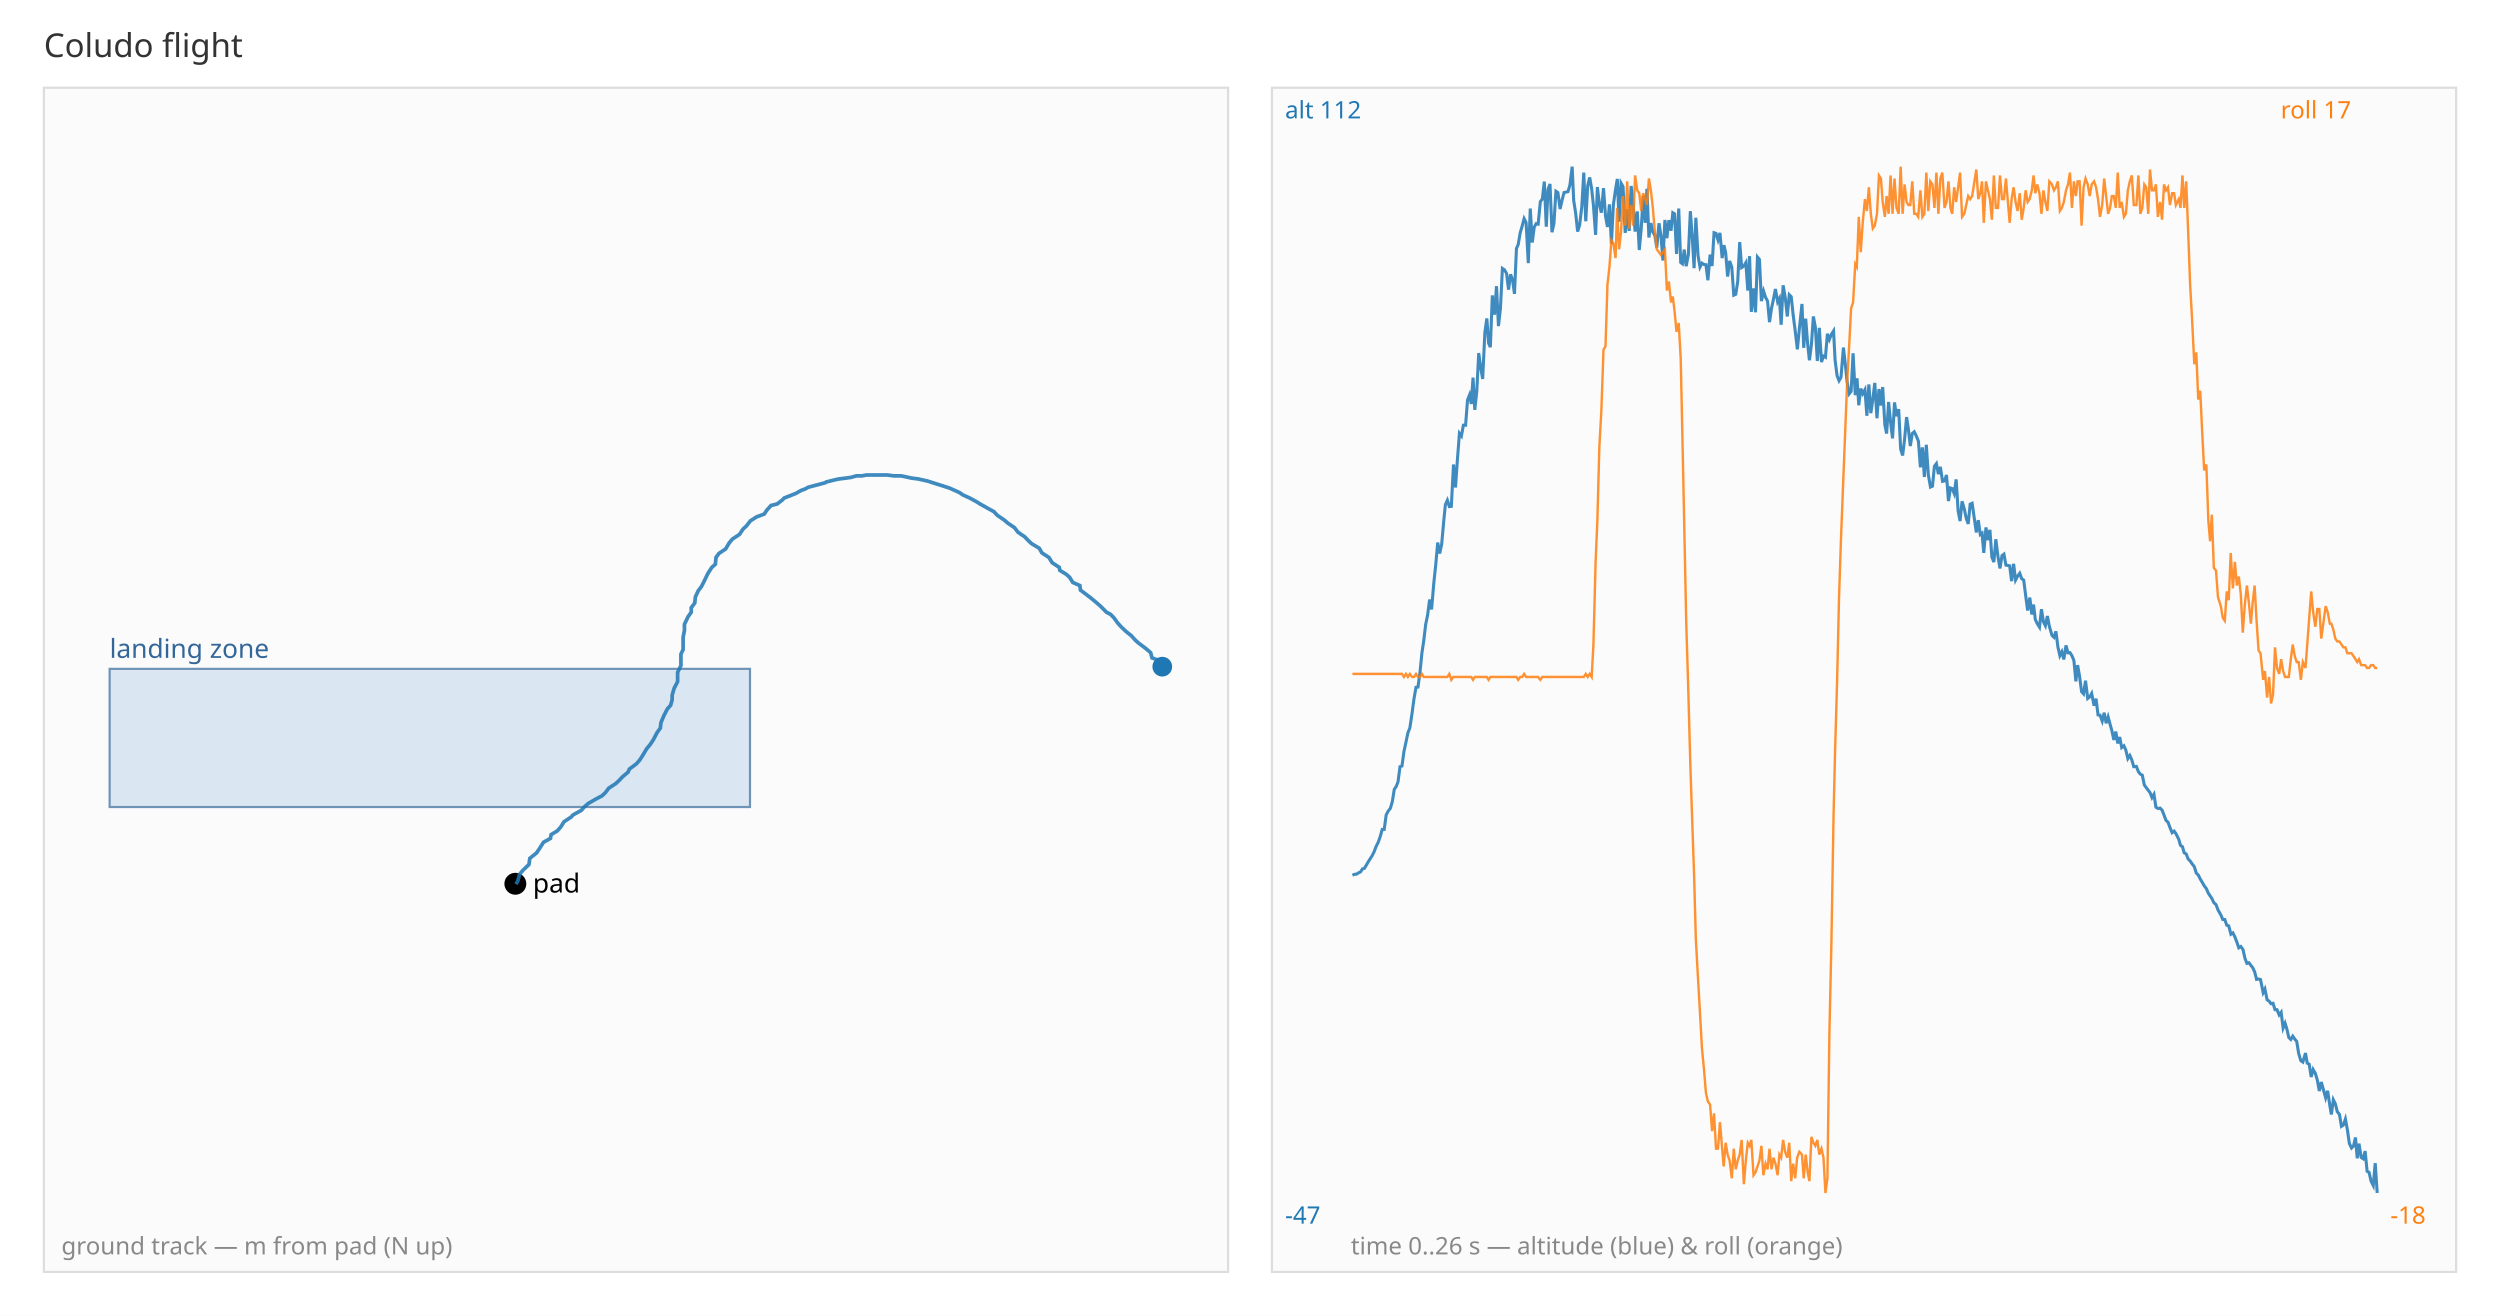
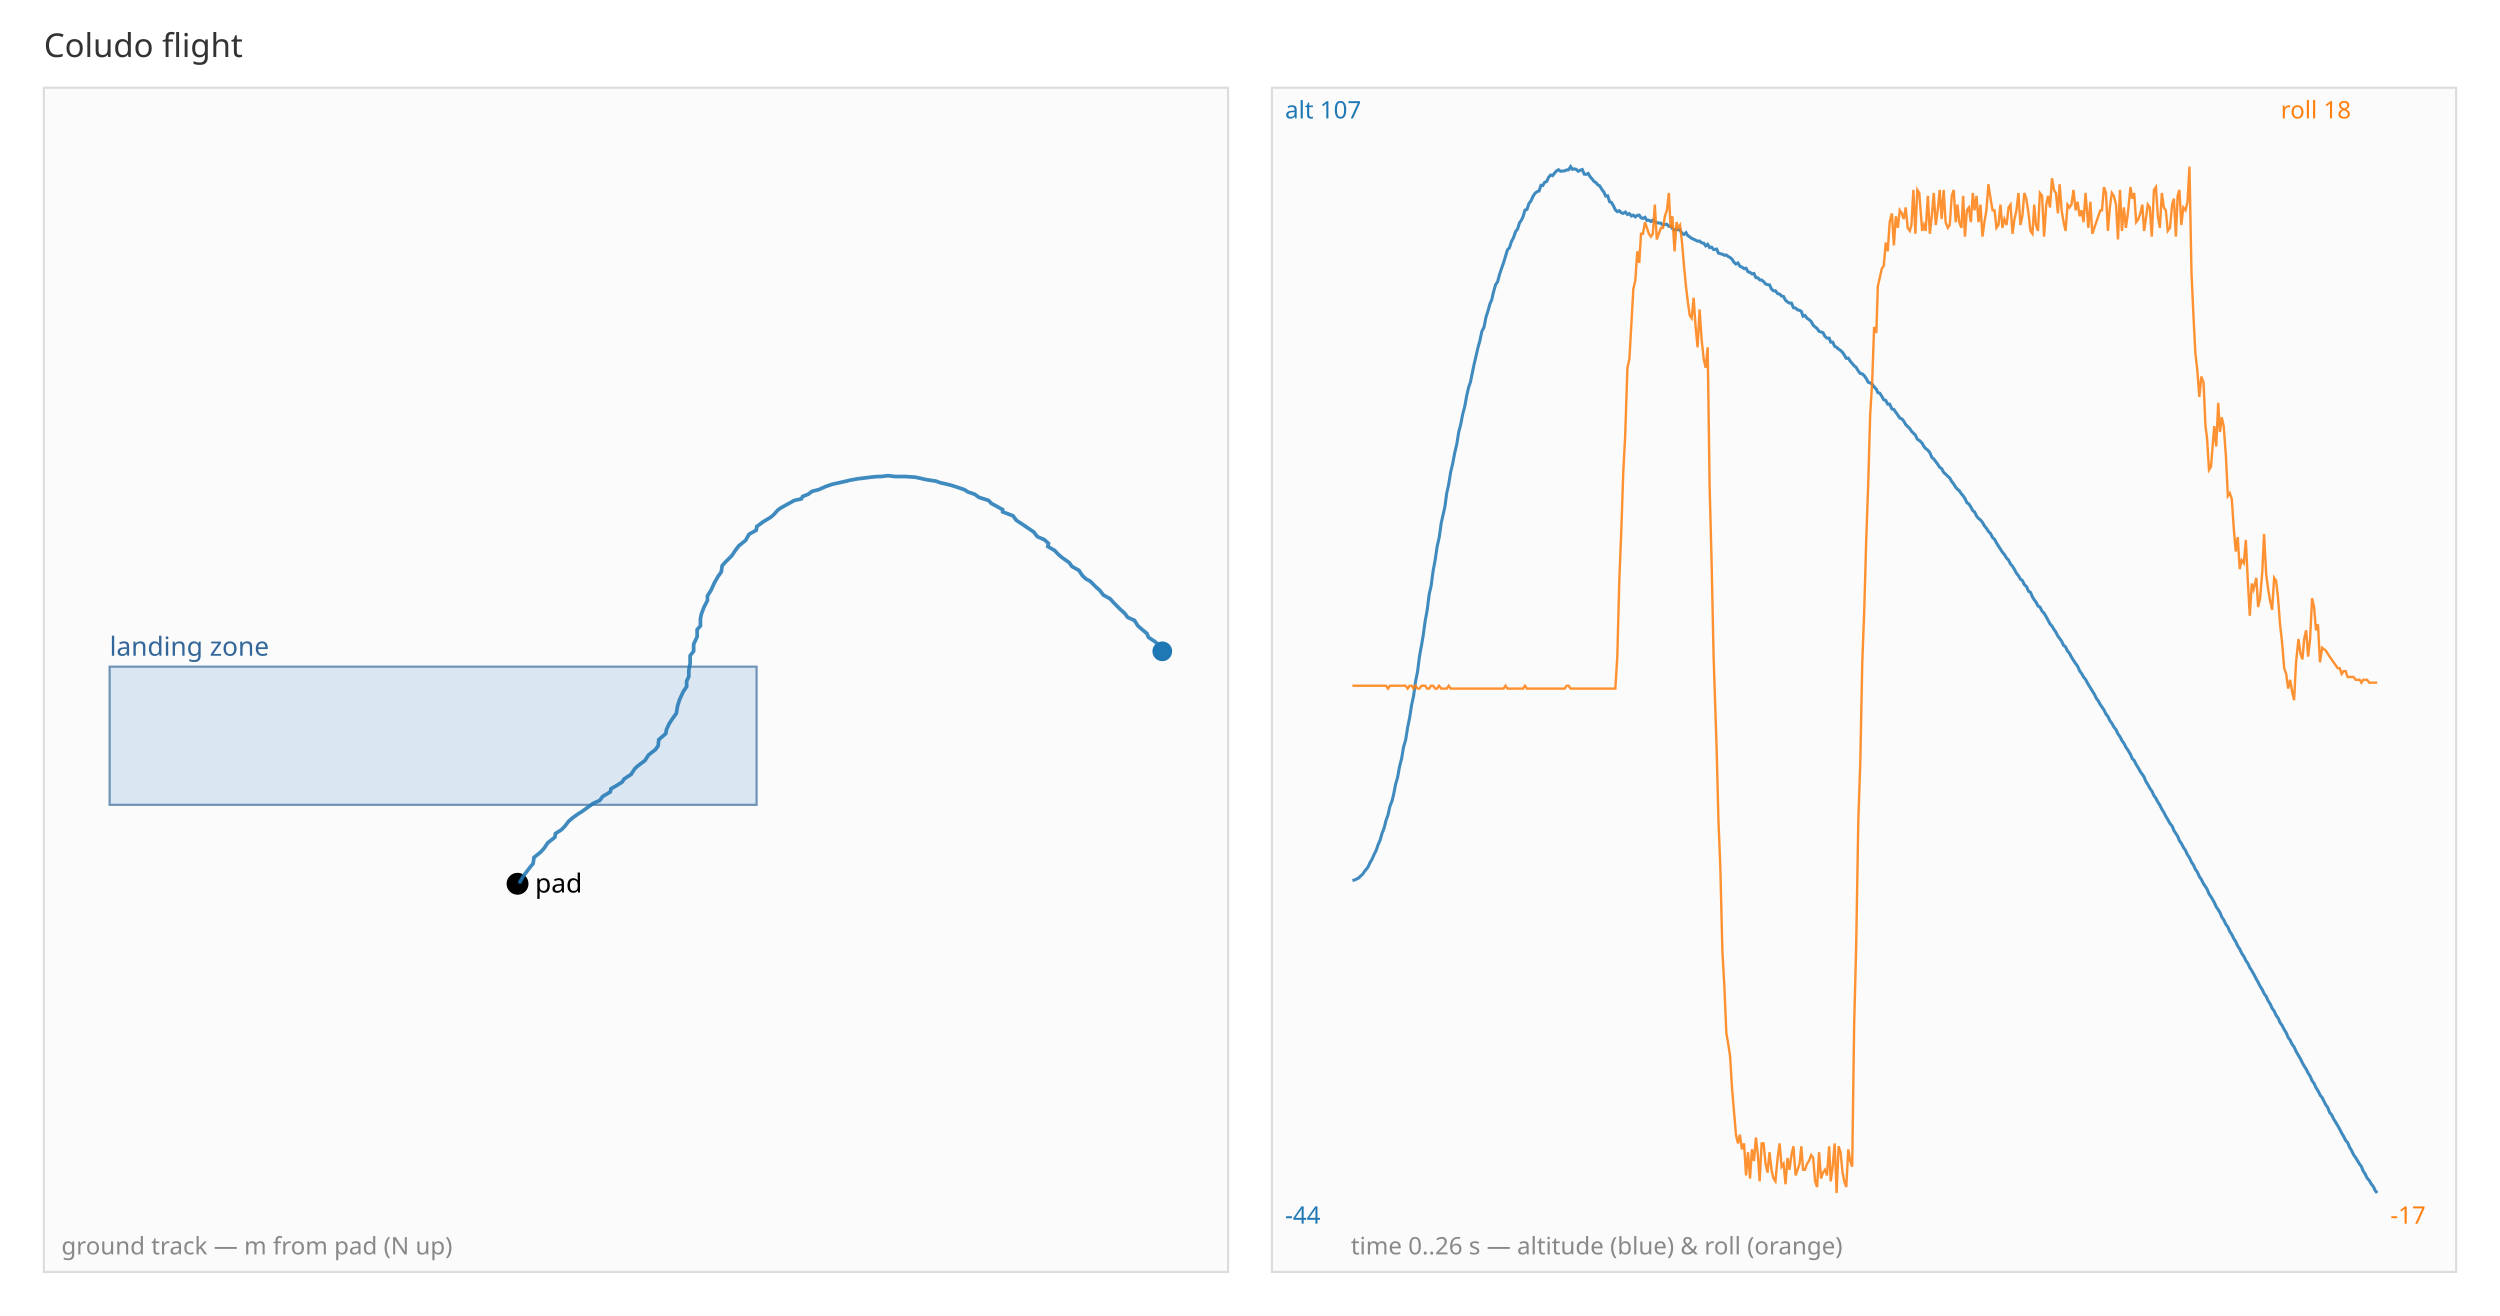
<svg xmlns="http://www.w3.org/2000/svg" width="1140" height="600" font-family="sans-serif" font-size="13">
  <rect width="1140" height="600" fill="white" />
  <text x="20" y="26" font-size="15" fill="#333">Coludo flight</text>
  <rect x="20" y="40" width="540" height="540" fill="#fbfbfb" stroke="#ddd" />
-   <rect x="50" y="305" width="292" height="63" fill="#cde" stroke="#369" opacity="0.7" />
-   <text x="50" y="300" fill="#369" font-size="12">landing zone</text>
-   <circle cx="235" cy="403" r="5" fill="black" />
-   <text x="243" y="407" font-size="12">pad</text>
-   <path d="M235.3,403.2 L235.3,403.2 L235.3,403.2 L235.3,403.2 L235.3,403.2 L235.3,403.2 L235.3,403.2 L235.3,403.2 L235.3,403.2 L235.3,403.2 L235.3,403.2 L235.3,403.2 L235.3,403.2 L235.3,403.2 L235.3,403.2 L235.3,403.2 L235.3,403.2 L235.3,403.2 L235.3,403.2 L235.3,403.2 L235.3,403.2 L235.3,403.2 L235.3,403.2 L235.3,403.2 L235.3,403.2 L235.3,403.2 L235.3,403.2 L235.3,403.2 L235.3,403.2 L235.3,403.2 L235.3,403.2 L235.3,403.2 L235.3,403.2 L235.3,403.2 L235.3,403.2 L235.3,403.2 L235.3,403.2 L235.3,403.2 L235.3,403.2 L235.3,403.2 L235.3,403.2 L235.3,403.2 L235.3,403.2 L235.3,403.2 L235.3,403.2 L235.3,403.2 L236.2,401.5 L236.9,398.7 L238.4,396.9 L241.2,394.2 L241.6,391.4 L244.7,388.9 L246.3,386.5 L247.8,384.1 L251.0,382.3 L251.3,380.6 L254.1,378.9 L255.7,377.1 L257.2,374.7 L260.4,372.6 L261.3,371.6 L265.1,369.5 L266.3,368.1 L268.2,366.4 L271.3,364.6 L274.5,362.9 L276.0,361.5 L277.6,359.4 L280.8,357.3 L282.3,355.9 L283.9,354.2 L286.4,352.1 L287.0,350.7 L290.2,348.3 L291.7,346.6 L293.3,344.1 L294.9,341.4 L296.4,339.6 L298.0,337.2 L299.6,334.1 L301.1,332.0 L301.4,329.5 L302.7,326.4 L304.3,323.3 L305.8,321.6 L306.5,319.1 L306.5,317.0 L307.4,313.9 L309.0,310.8 L309.0,308.7 L309.0,306.6 L310.5,303.5 L310.5,301.1 L310.5,298.3 L311.5,296.2 L311.5,294.1 L311.5,290.6 L312.1,287.5 L312.1,284.7 L313.7,281.3 L315.2,279.2 L315.2,277.1 L316.8,275.0 L317.1,272.2 L318.4,269.4 L319.9,267.4 L321.5,264.2 L322.8,261.5 L324.6,258.7 L326.2,257.3 L326.5,254.2 L327.8,252.4 L330.9,250.3 L332.5,247.6 L334.0,245.8 L337.2,243.7 L338.8,241.3 L340.3,239.9 L342.2,237.5 L345.0,235.7 L348.5,234.4 L349.7,232.6 L351.6,230.5 L354.4,229.8 L356.6,228.1 L357.6,227.1 L362.9,225.0 L365.4,223.6 L367.3,222.9 L368.5,222.2 L372.3,221.2 L376.4,220.1 L376.7,219.8 L381.1,218.7 L382.6,218.4 L385.8,218.0 L388.0,217.7 L390.5,217.0 L393.0,217.0 L395.2,216.6 L398.0,216.6 L401.5,216.6 L404.6,216.6 L407.7,217.0 L410.9,217.0 L412.4,217.3 L415.6,218.0 L418.7,218.4 L421.8,219.1 L423.1,219.4 L426.5,220.5 L429.7,221.5 L432.8,222.5 L434.4,223.2 L437.5,224.6 L439.1,225.7 L442.2,227.1 L445.3,228.8 L446.9,229.8 L450.1,231.6 L453.2,233.3 L454.8,235.0 L457.9,237.1 L459.5,238.5 L462.6,240.6 L464.2,242.7 L467.3,244.8 L468.9,246.5 L470.4,247.9 L473.9,250.0 L475.1,252.1 L478.3,254.2 L479.8,256.6 L483.0,258.7 L483.3,260.1 L486.1,261.8 L487.7,263.2 L489.2,265.6 L492.4,267.0 L492.7,269.1 L495.5,271.2 L497.7,272.9 L500.2,275.0 L501.8,276.4 L504.6,279.2 L506.5,280.2 L508.1,281.9 L509.6,284.0 L511.2,285.8 L513.4,287.9 L515.9,289.9 L517.5,291.7 L519.0,293.1 L522.2,295.5 L524.7,297.6 L525.3,300.0 L528.4,301.1 L530.0,303.8" fill="none" stroke="#1f77b4" stroke-width="1.7" opacity="0.85" />
-   <circle cx="530" cy="304" r="4.5" fill="#1f77b4" />
+   <rect x="50" y="304" width="295" height="63" fill="#cde" stroke="#369" opacity="0.7" />
+   <text x="50" y="299" fill="#369" font-size="12">landing zone</text>
+   <circle cx="236" cy="403" r="5" fill="black" />
+   <text x="244" y="407" font-size="12">pad</text>
+   <path d="M237.1,402.9 L237.1,402.9 L237.1,402.9 L237.1,402.9 L237.1,402.9 L237.1,402.9 L237.1,402.9 L237.1,402.9 L237.1,402.9 L237.1,402.9 L237.1,402.9 L237.1,402.9 L237.1,402.9 L237.1,402.9 L237.1,402.9 L237.1,402.9 L237.1,402.9 L237.1,402.9 L237.1,402.9 L237.1,402.9 L237.1,402.9 L237.1,402.9 L237.1,402.9 L237.1,402.9 L237.1,402.9 L237.1,402.9 L237.1,402.9 L237.1,402.9 L237.1,402.9 L237.1,402.9 L237.1,402.9 L237.1,402.9 L237.1,402.9 L237.1,402.9 L237.1,402.9 L237.1,402.9 L237.1,402.9 L237.1,402.9 L237.1,402.9 L237.1,402.9 L237.1,402.9 L237.1,402.9 L237.1,402.9 L237.1,402.9 L237.1,402.9 L237.1,402.9 L237.1,402.9 L237.1,402.9 L237.1,402.2 L238.7,399.4 L240.3,397.3 L241.9,395.2 L243.1,393.8 L243.5,391.0 L246.6,388.5 L248.2,386.7 L249.8,384.3 L253.0,381.8 L253.3,380.1 L256.1,378.3 L257.7,376.6 L259.3,374.5 L260.9,373.1 L263.4,371.3 L265.6,369.9 L268.5,367.8 L270.4,366.4 L273.5,365.0 L274.8,363.2 L278.3,361.1 L278.6,359.7 L281.5,358.0 L283.7,356.6 L284.6,355.2 L287.8,353.1 L289.4,350.6 L290.9,349.2 L294.1,346.8 L295.7,344.3 L298.9,341.8 L300.1,340.1 L300.4,337.3 L303.6,334.5 L303.9,332.7 L305.2,329.9 L306.8,327.5 L308.4,325.3 L309.0,321.8 L309.9,319.0 L311.5,315.5 L313.1,313.1 L313.1,310.6 L314.1,308.5 L314.1,305.7 L314.7,302.5 L314.7,299.0 L316.3,296.9 L316.3,293.8 L317.9,290.3 L317.9,287.1 L319.4,285.4 L319.4,282.2 L319.8,280.1 L321.0,276.9 L322.6,273.8 L322.6,271.7 L324.2,269.2 L325.8,265.7 L327.4,262.9 L328.9,260.8 L329.3,258.0 L330.5,256.6 L333.7,253.4 L335.3,251.0 L336.9,248.9 L340.0,246.4 L341.6,243.6 L344.8,241.8 L345.1,240.1 L347.9,238.0 L351.4,235.9 L352.7,234.8 L354.6,232.7 L355.9,231.7 L359.7,229.6 L362.2,228.2 L365.4,227.5 L366.0,226.4 L368.5,225.4 L370.4,224.0 L373.3,223.3 L376.4,221.9 L379.6,220.8 L382.8,220.1 L385.9,219.4 L387.5,219.0 L391.3,218.3 L393.9,218.0 L397.0,217.6 L400.2,217.3 L401.8,217.3 L404.9,216.9 L408.1,217.3 L409.7,217.3 L412.8,217.3 L417.3,217.6 L419.2,218.0 L422.3,218.7 L426.8,219.4 L428.7,220.1 L431.8,220.8 L433.4,221.2 L436.6,222.2 L439.8,223.3 L441.3,224.3 L444.5,225.4 L446.4,226.8 L450.8,228.2 L452.1,229.6 L454.0,230.6 L457.2,232.4 L457.2,233.4 L461.9,235.2 L463.5,237.3 L466.7,239.4 L469.8,241.5 L471.4,242.6 L473.0,244.7 L476.2,246.1 L478.1,247.8 L477.8,249.2 L480.9,251.0 L482.5,252.7 L484.1,254.1 L487.6,256.6 L488.8,258.3 L492.0,260.1 L493.6,262.5 L495.2,264.0 L497.1,265.0 L499.9,267.8 L501.5,269.2 L503.1,271.3 L506.3,273.1 L507.8,274.8 L511.0,278.0 L512.9,279.7 L514.2,281.5 L517.3,282.9 L518.9,285.4 L520.5,286.8 L523.0,288.9 L523.7,290.6 L526.8,292.7 L528.4,294.1 L530.0,296.6" fill="none" stroke="#1f77b4" stroke-width="1.7" opacity="0.85" />
+   <circle cx="530" cy="297" r="4.5" fill="#1f77b4" />
  <text x="28" y="572" font-size="11" fill="#888">ground track — m from pad (N up)</text>
  <rect x="580" y="40" width="540" height="540" fill="#fbfbfb" stroke="#ddd" />
-   <text x="586" y="54" fill="#1f77b4" font-size="11">alt 112</text>
-   <text x="586" y="558" fill="#1f77b4" font-size="11">-47</text>
-   <path d="M616.7,399.1 L617.6,398.7 L618.6,398.6 L619.5,398.0 L620.4,397.6 L621.3,396.2 L622.1,396.0 L623.0,394.6 L623.9,393.0 L624.8,391.6 L625.7,390.2 L626.6,388.4 L627.5,386.0 L628.5,384.0 L629.4,381.4 L630.3,378.2 L631.2,378.2 L632.1,371.6 L633.0,369.9 L634.0,368.6 L634.9,365.5 L635.8,359.9 L636.7,358.6 L637.5,356.5 L638.4,349.6 L639.3,349.3 L640.2,342.7 L641.1,338.5 L642.0,334.2 L642.9,331.9 L643.9,325.2 L644.8,318.5 L645.7,313.4 L646.6,313.3 L647.5,306.7 L648.4,297.7 L649.2,292.4 L650.1,284.8 L651.0,280.4 L651.9,273.4 L652.8,277.9 L653.8,266.0 L654.7,257.5 L655.6,247.4 L656.5,252.4 L657.4,248.2 L658.4,237.0 L659.1,230.1 L660.0,228.1 L660.9,231.0 L661.8,230.9 L662.8,211.8 L663.7,222.3 L664.6,209.3 L665.5,197.6 L666.4,198.8 L667.3,193.9 L668.3,193.9 L669.2,182.4 L670.1,180.1 L670.9,184.2 L671.7,172.2 L672.5,186.9 L673.4,178.6 L674.3,161.0 L675.2,167.6 L676.1,172.8 L677.1,151.6 L678.0,145.2 L678.8,156.5 L679.6,158.3 L680.5,134.7 L681.5,143.5 L682.4,130.5 L683.3,148.7 L684.2,140.6 L685.1,122.4 L686.0,123.0 L687.0,124.7 L687.9,132.1 L688.8,125.1 L689.7,127.5 L690.6,134.0 L691.5,113.3 L692.3,111.5 L693.2,106.2 L694.1,103.1 L695.0,99.7 L695.9,101.5 L696.9,120.0 L697.8,95.1 L698.7,110.6 L699.6,103.6 L700.5,102.0 L701.4,102.2 L702.4,91.9 L703.3,90.8 L704.2,82.8 L705.1,103.4 L705.9,86.4 L706.8,83.9 L707.7,105.9 L708.6,101.9 L709.5,87.2 L710.4,87.8 L711.4,95.3 L712.3,91.3 L713.2,87.8 L714.1,87.6 L715.0,87.4 L715.9,84.3 L716.9,76.0 L717.6,91.4 L718.5,97.2 L719.4,105.6 L720.3,102.7 L721.3,94.2 L722.2,78.7 L723.1,100.9 L724.0,84.7 L724.9,80.9 L725.8,86.1 L726.6,93.6 L727.6,107.1 L728.4,85.3 L729.3,93.0 L730.2,97.0 L731.2,85.8 L732.1,98.4 L733.0,103.5 L733.9,93.2 L734.8,111.2 L735.7,93.3 L736.7,86.3 L737.5,81.6 L738.3,101.1 L739.2,83.5 L740.1,85.1 L741.1,106.2 L742.0,95.4 L742.9,105.3 L743.8,84.8 L744.7,93.0 L745.6,105.6 L746.6,96.4 L747.5,114.0 L748.4,104.2 L749.3,89.3 L750.2,101.6 L751.0,86.1 L751.9,108.3 L752.8,101.7 L753.7,105.8 L754.6,107.3 L755.5,112.9 L756.5,101.8 L757.4,107.5 L758.3,118.8 L759.2,100.3 L760.1,108.6 L761.0,100.4 L762.0,105.2 L762.8,97.0 L763.6,97.5 L764.5,115.8 L765.5,95.1 L766.4,119.7 L767.2,120.3 L768.0,113.8 L768.9,121.4 L769.9,116.0 L770.8,96.3 L771.7,108.6 L772.5,122.3 L773.3,99.3 L774.3,116.5 L775.2,121.8 L776.1,120.0 L777.0,120.6 L777.9,120.7 L778.8,127.8 L779.8,116.1 L780.7,121.3 L781.6,106.1 L782.5,106.4 L783.4,109.4 L784.3,106.2 L785.3,117.7 L786.1,111.8 L786.9,115.2 L787.8,126.1 L788.7,119.0 L789.7,121.8 L790.6,134.6 L791.5,134.2 L792.4,128.4 L793.3,110.4 L794.2,122.0 L795.2,121.3 L796.1,119.8 L797.0,132.5 L797.8,116.8 L798.6,142.2 L799.6,131.5 L800.5,142.4 L801.4,117.2 L802.3,118.3 L803.2,137.3 L804.2,132.8 L805.1,135.6 L806.0,137.3 L806.9,146.9 L807.8,140.7 L808.7,136.4 L809.6,131.8 L810.6,137.6 L811.4,136.1 L812.2,148.1 L813.1,130.1 L814.1,135.9 L815.0,144.3 L815.9,134.4 L816.8,135.3 L817.7,143.8 L818.6,150.8 L819.6,159.3 L820.5,150.0 L821.7,138.6 L822.5,158.6 L823.4,145.3 L824.3,157.0 L825.1,164.3 L826.0,157.2 L826.9,144.3 L827.8,149.2 L828.7,164.6 L829.6,149.5 L830.6,165.1 L831.5,162.4 L832.4,162.9 L833.3,152.2 L834.2,154.8 L835.1,152.5 L836.1,150.9 L836.8,164.2 L837.7,171.3 L838.6,173.6 L839.5,172.0 L840.6,158.5 L841.4,165.5 L842.3,174.3 L843.2,179.6 L844.1,178.5 L845.0,161.1 L846.0,180.2 L846.8,172.5 L847.6,184.8 L848.5,177.2 L849.4,179.5 L850.4,177.7 L851.3,189.6 L852.2,175.3 L853.1,188.4 L854.0,182.1 L854.9,174.6 L855.9,190.7 L856.8,177.4 L857.7,184.9 L858.5,176.5 L859.5,193.8 L860.3,197.7 L861.2,183.3 L862.1,192.5 L863.0,199.9 L863.9,183.5 L864.8,189.8 L865.8,186.6 L866.7,204.8 L867.6,207.7 L868.5,200.2 L869.4,190.2 L870.2,195.5 L871.1,203.4 L872.0,197.7 L872.9,196.9 L873.8,198.7 L874.8,201.2 L875.7,213.1 L876.6,204.0 L877.5,217.5 L878.4,202.8 L879.3,216.4 L880.3,222.1 L881.2,221.7 L882.1,212.6 L883.0,211.4 L883.9,216.2 L884.8,212.9 L885.8,219.5 L886.7,219.3 L887.6,216.6 L888.5,228.5 L889.4,222.5 L890.2,222.8 L891.1,225.0 L892.0,218.6 L892.9,233.0 L893.8,237.6 L894.7,228.6 L895.7,232.0 L896.6,236.3 L897.5,238.9 L898.4,229.9 L899.3,229.5 L901.2,242.8 L902.1,237.2 L903.0,243.7 L903.8,243.1 L904.6,252.1 L905.6,240.5 L906.5,246.3 L907.4,241.6 L908.3,254.1 L909.2,256.3 L910.1,245.9 L911.1,254.0 L912.0,259.2 L912.9,253.4 L913.8,252.7 L914.7,257.7 L916.4,258.0 L917.3,265.0 L918.2,257.1 L919.1,264.5 L920.1,262.6 L921.0,261.4 L921.9,263.9 L922.8,264.5 L923.7,271.5 L924.6,278.4 L925.6,272.5 L926.5,280.2 L927.3,275.7 L928.1,282.5 L929.0,284.4 L930.0,286.0 L930.9,277.8 L931.8,283.5 L932.7,285.3 L933.6,280.9 L934.5,285.6 L935.7,289.7 L936.6,290.6 L937.5,287.9 L938.4,295.0 L939.3,299.0 L940.2,297.2 L941.1,300.7 L942.1,294.3 L943.0,297.7 L943.9,297.6 L944.8,299.0 L945.7,301.2 L946.6,310.7 L947.4,303.3 L948.3,308.5 L949.2,315.4 L950.1,316.4 L951.0,310.4 L952.0,318.5 L952.9,317.8 L953.8,316.2 L954.9,321.8 L955.8,318.6 L956.7,326.0 L957.6,326.1 L958.6,328.8 L959.5,325.0 L960.4,329.8 L961.3,326.9 L962.2,330.3 L963.0,333.1 L963.9,337.4 L964.8,333.6 L965.7,339.0 L966.6,336.1 L967.5,340.9 L968.5,340.1 L969.4,342.1 L970.3,345.9 L971.2,344.5 L972.1,346.5 L973.0,349.6 L974.2,349.5 L975.1,351.9 L976.0,353.0 L976.9,353.5 L977.8,357.9 L978.7,359.2 L979.7,360.5 L980.4,361.4 L981.3,363.7 L982.2,362.2 L983.1,368.1 L984.1,368.7 L985.0,368.5 L985.9,369.4 L986.8,371.7 L987.7,374.1 L988.6,374.9 L989.6,377.6 L990.5,379.7 L991.4,379.0 L992.2,380.1 L993.5,382.7 L994.3,385.5 L995.2,386.1 L996.0,388.9 L996.9,389.4 L997.8,391.7 L998.7,392.6 L999.6,393.9 L1000.6,395.2 L1001.5,398.1 L1002.4,399.0 L1003.3,400.8 L1004.2,402.3 L1005.1,403.9 L1006.1,405.2 L1007.0,407.3 L1007.8,408.5 L1008.6,409.7 L1009.5,411.6 L1010.5,412.5 L1011.4,414.9 L1012.7,417.2 L1013.6,419.3 L1014.5,419.3 L1015.4,421.9 L1016.3,422.2 L1017.3,426.0 L1018.2,425.4 L1019.1,427.2 L1020.0,429.6 L1020.9,432.2 L1021.8,431.6 L1022.8,433.0 L1023.7,437.0 L1024.6,439.3 L1025.5,439.0 L1026.4,440.2 L1027.2,441.2 L1028.1,443.1 L1029.0,446.6 L1029.9,446.4 L1030.8,446.7 L1032.0,452.6 L1032.8,451.0 L1033.8,455.9 L1034.7,456.5 L1035.6,457.7 L1036.5,457.5 L1037.4,460.4 L1038.3,460.4 L1039.3,462.8 L1040.2,461.6 L1041.1,468.8 L1042.0,466.6 L1042.8,469.2 L1043.7,473.1 L1044.6,474.0 L1045.5,472.5 L1046.4,473.8 L1047.3,474.9 L1048.2,480.4 L1049.2,483.7 L1050.1,484.3 L1051.3,480.2 L1052.1,484.8 L1053.0,485.3 L1053.9,491.1 L1054.8,487.7 L1055.8,489.5 L1056.7,492.5 L1057.6,497.5 L1058.5,493.4 L1060.5,500.6 L1061.4,497.4 L1062.4,504.1 L1063.1,508.2 L1064.0,501.5 L1064.9,503.3 L1065.8,506.9 L1066.8,508.2 L1067.7,513.6 L1068.6,513.0 L1069.5,510.3 L1070.4,515.1 L1071.3,521.4 L1072.3,523.5 L1073.2,522.6 L1074.1,518.7 L1074.9,528.2 L1075.7,521.5 L1076.7,527.8 L1077.6,528.4 L1078.5,524.9 L1079.4,534.1 L1080.3,534.6 L1081.2,538.6 L1082.2,540.6 L1083.1,530.4 L1084.0,544.0" fill="none" stroke="#1f77b4" stroke-width="1.4" opacity="0.85" />
-   <text x="1040" y="54" fill="#ff7f0e" font-size="11">roll 17</text>
-   <text x="1090" y="558" fill="#ff7f0e" font-size="11">-18</text>
-   <path d="M616.7,307.3 L617.6,307.3 L618.6,307.3 L619.5,307.3 L620.4,307.3 L621.3,307.3 L622.1,307.3 L623.0,307.3 L623.9,307.3 L624.8,307.3 L625.7,307.3 L626.6,307.3 L627.5,307.3 L628.5,307.3 L629.4,307.3 L630.3,307.3 L631.2,307.3 L632.1,307.3 L633.0,307.3 L634.0,307.3 L634.9,307.3 L635.8,307.3 L636.7,307.3 L637.5,307.3 L638.4,307.3 L639.3,307.3 L640.2,308.7 L641.1,307.3 L642.0,308.7 L642.9,307.3 L643.9,308.7 L644.8,308.7 L645.7,307.3 L646.6,308.7 L647.5,308.7 L648.4,307.3 L649.2,308.7 L650.1,308.7 L651.0,308.7 L651.9,308.7 L652.8,308.7 L653.8,308.7 L654.7,308.7 L655.6,308.7 L656.5,308.7 L657.4,308.7 L658.3,308.7 L659.1,308.7 L660.0,308.7 L660.9,307.3 L661.8,310.0 L662.7,308.7 L663.7,308.7 L664.6,308.7 L665.5,308.7 L666.4,308.7 L667.3,308.7 L668.2,308.7 L669.2,308.7 L670.1,308.7 L670.9,308.7 L671.7,310.0 L672.5,308.7 L673.4,308.7 L674.3,308.7 L675.2,308.7 L676.1,308.7 L677.1,308.7 L678.0,308.7 L678.8,310.0 L679.6,308.7 L680.5,308.7 L681.5,308.7 L682.4,308.7 L683.3,308.7 L684.2,308.7 L685.1,308.7 L686.0,308.7 L687.0,308.7 L687.9,308.7 L688.8,308.7 L689.7,308.7 L690.6,308.7 L691.5,308.7 L692.3,310.0 L693.2,308.7 L694.1,308.7 L695.0,307.3 L695.9,308.7 L696.9,308.7 L697.8,308.7 L698.7,308.7 L699.6,308.7 L700.5,308.7 L701.4,308.7 L702.4,310.0 L703.3,308.7 L704.2,308.7 L705.1,308.7 L705.9,308.7 L706.8,308.7 L707.7,308.7 L708.6,308.7 L709.5,308.7 L710.4,308.7 L711.3,308.7 L712.3,308.7 L713.2,308.7 L714.1,308.7 L715.0,308.7 L715.9,308.7 L716.8,308.7 L717.6,308.7 L718.5,308.7 L719.4,308.7 L720.3,308.7 L721.2,308.7 L722.2,308.7 L723.1,307.3 L724.0,308.7 L724.9,307.3 L725.8,308.7 L726.6,293.9 L727.6,256.2 L728.4,237.4 L729.3,203.8 L730.2,187.6 L731.2,159.4 L732.1,158.0 L733.0,129.8 L733.9,121.7 L734.8,109.6 L735.7,111.0 L736.7,117.7 L737.4,94.8 L738.3,113.7 L739.2,105.6 L740.1,89.4 L741.1,102.9 L742.0,82.7 L742.9,104.2 L743.8,93.5 L744.7,102.9 L745.6,80.0 L746.6,86.8 L747.5,88.1 L748.4,96.2 L749.3,88.1 L750.2,90.8 L751.0,93.5 L751.9,81.4 L752.8,86.8 L753.7,94.8 L754.6,105.6 L755.5,113.7 L756.5,115.0 L757.4,116.3 L758.3,115.0 L759.2,113.7 L760.1,132.5 L761.0,128.4 L762.0,137.9 L762.8,135.2 L763.6,141.9 L764.5,151.3 L765.5,147.3 L766.4,163.4 L767.1,195.7 L768.0,238.7 L768.9,283.1 L769.8,312.7 L770.8,349.0 L771.7,375.9 L772.5,398.8 L773.3,428.3 L774.2,444.5 L775.2,462.0 L776.1,478.1 L777.0,487.5 L777.9,498.3 L778.8,502.3 L779.8,503.7 L780.7,515.8 L781.6,507.7 L782.5,523.8 L783.4,523.8 L784.3,511.7 L785.3,523.8 L786.0,531.9 L786.9,521.1 L787.8,526.5 L788.7,529.2 L789.7,537.3 L790.6,523.8 L791.5,533.2 L792.4,529.2 L793.3,526.5 L794.2,519.8 L795.2,540.0 L796.1,529.2 L797.0,521.1 L797.8,522.5 L798.6,519.8 L799.6,535.9 L800.5,534.6 L801.4,531.9 L802.3,529.2 L803.2,522.5 L804.1,535.9 L805.1,530.6 L806.0,533.2 L806.9,523.8 L807.8,533.2 L808.7,527.9 L809.6,530.6 L810.6,535.9 L811.4,526.5 L812.2,527.9 L813.1,519.8 L814.0,525.2 L815.0,527.9 L815.9,521.1 L816.8,538.6 L817.7,530.6 L818.6,537.3 L819.5,527.9 L820.5,525.2 L821.7,526.5 L822.5,537.3 L823.4,526.5 L824.3,534.6 L825.1,538.6 L826.0,518.4 L826.9,521.1 L827.8,522.5 L828.7,519.8 L829.6,526.5 L830.6,523.8 L831.5,527.9 L832.4,544.0 L833.3,537.3 L834.2,471.4 L835.1,431.0 L836.1,371.9 L836.8,342.3 L837.7,311.3 L838.6,272.3 L839.5,245.4 L840.6,217.2 L841.4,197.0 L842.3,174.2 L843.2,158.0 L844.1,140.6 L845.0,137.9 L846.0,120.4 L846.7,121.7 L847.6,98.9 L848.5,115.0 L849.4,101.6 L850.4,90.8 L851.3,96.2 L852.2,85.4 L853.1,97.5 L854.0,104.2 L854.9,102.9 L855.9,97.5 L856.8,80.0 L857.7,81.4 L858.5,92.1 L859.5,98.9 L860.3,89.4 L861.2,97.5 L862.1,80.0 L863.0,97.5 L863.9,81.4 L864.8,94.8 L865.8,97.5 L866.7,76.0 L867.6,97.5 L868.5,84.1 L869.4,92.1 L870.2,93.5 L871.1,93.5 L872.0,82.7 L872.9,97.5 L873.8,97.5 L874.7,98.9 L875.7,86.8 L876.6,98.9 L877.5,97.5 L878.4,78.7 L879.3,96.2 L880.2,82.7 L881.2,84.1 L882.1,94.8 L883.0,78.7 L883.9,97.5 L884.8,81.4 L885.7,78.7 L886.7,94.8 L887.6,92.1 L888.5,82.7 L889.4,94.8 L890.2,97.5 L891.1,85.4 L892.0,92.1 L892.9,85.4 L893.8,78.7 L894.7,98.9 L895.7,97.5 L896.6,93.5 L897.5,89.4 L898.4,90.8 L899.3,89.4 L901.2,77.3 L902.1,90.8 L903.0,88.1 L903.8,82.7 L904.6,101.6 L905.6,82.7 L906.5,86.8 L907.4,90.8 L908.3,100.2 L909.2,80.0 L910.1,94.8 L911.1,94.8 L912.0,80.0 L912.9,90.8 L913.8,90.8 L914.7,81.4 L916.4,101.6 L917.3,90.8 L918.2,85.4 L919.1,92.1 L920.0,96.2 L921.0,88.1 L921.9,100.2 L922.8,94.8 L923.7,86.8 L924.6,92.1 L925.5,90.8 L926.5,86.8 L927.3,80.0 L928.1,88.1 L929.0,84.1 L930.0,88.1 L930.9,97.5 L931.8,86.8 L932.7,92.1 L933.6,96.2 L934.5,82.7 L935.7,84.1 L936.6,86.8 L937.5,85.4 L938.4,82.7 L939.3,96.2 L940.2,94.8 L941.1,92.1 L942.1,86.8 L943.0,84.1 L943.9,78.7 L944.8,94.8 L945.7,82.7 L946.6,89.4 L947.4,82.7 L948.3,82.7 L949.2,102.9 L950.1,85.4 L951.0,81.4 L952.0,84.1 L952.9,89.4 L953.8,84.1 L954.9,82.7 L955.8,85.4 L956.7,90.8 L957.6,98.9 L958.6,93.5 L959.5,81.4 L960.4,89.4 L961.3,97.5 L962.2,94.8 L963.0,89.4 L963.9,89.4 L964.8,94.8 L965.7,78.7 L966.6,94.8 L967.5,92.1 L968.5,98.9 L969.4,97.5 L970.3,86.8 L971.2,82.7 L972.1,80.0 L973.0,93.5 L974.2,93.5 L975.1,80.0 L976.0,97.5 L976.9,94.8 L977.8,84.1 L978.7,85.4 L979.6,97.5 L980.4,77.3 L981.3,86.8 L982.2,86.8 L983.1,84.1 L984.0,98.9 L985.0,92.1 L985.9,100.2 L986.8,84.1 L987.7,86.8 L988.6,85.4 L989.5,93.5 L990.5,88.1 L991.4,88.1 L992.2,93.5 L993.5,90.8 L994.3,94.8 L995.2,80.0 L996.0,94.8 L996.9,82.7 L997.8,105.6 L998.7,129.8 L999.6,145.9 L1000.6,166.1 L1001.5,160.7 L1002.4,182.2 L1003.3,178.2 L1004.2,197.0 L1005.1,214.5 L1006.1,211.8 L1007.0,237.4 L1007.8,246.8 L1008.6,234.7 L1009.5,258.9 L1010.5,260.2 L1011.4,272.3 L1012.7,276.4 L1013.6,281.8 L1014.5,283.1 L1015.4,269.7 L1016.3,273.7 L1017.2,252.2 L1018.2,268.3 L1019.1,256.2 L1020.0,267.0 L1020.9,262.9 L1021.8,271.0 L1022.7,288.5 L1023.7,275.0 L1024.6,267.0 L1025.5,275.0 L1026.4,284.4 L1027.2,275.0 L1028.1,267.0 L1029.0,283.1 L1029.9,296.6 L1030.8,297.9 L1032.0,310.0 L1032.8,306.0 L1033.8,318.1 L1034.7,308.7 L1035.6,320.8 L1036.5,316.7 L1037.4,295.2 L1038.3,304.6 L1039.3,307.3 L1040.2,300.6 L1041.1,306.0 L1042.0,308.7 L1042.8,308.7 L1043.7,308.7 L1044.6,300.6 L1045.5,293.9 L1046.4,299.2 L1047.3,301.9 L1048.2,301.9 L1049.2,310.0 L1050.1,301.9 L1051.3,304.6 L1052.1,293.9 L1053.0,281.8 L1053.9,269.7 L1054.8,279.1 L1055.8,285.8 L1056.7,277.7 L1057.6,277.7 L1058.5,291.2 L1060.5,276.4 L1061.4,279.1 L1062.4,284.4 L1063.1,284.4 L1064.0,287.1 L1064.9,291.2 L1065.8,292.5 L1066.8,292.5 L1067.7,293.9 L1068.6,295.2 L1069.5,295.2 L1070.4,297.9 L1071.3,297.9 L1072.3,297.9 L1073.2,299.2 L1074.1,300.6 L1074.9,301.9 L1075.7,300.6 L1076.7,303.3 L1077.6,303.3 L1078.5,303.3 L1079.4,304.6 L1080.3,304.6 L1081.2,303.3 L1082.2,303.3 L1083.1,304.6 L1084.0,304.6" fill="none" stroke="#ff7f0e" stroke-width="1.1" opacity="0.85" />
+   <text x="586" y="54" fill="#1f77b4" font-size="11">alt 107</text>
+   <text x="586" y="558" fill="#1f77b4" font-size="11">-44</text>
+   <path d="M616.7,401.5 L617.6,401.3 L618.5,400.9 L619.5,400.4 L620.4,399.5 L621.3,398.7 L622.2,397.4 L623.1,396.3 L623.9,395.2 L624.7,393.4 L625.6,391.9 L626.6,389.6 L627.5,387.9 L628.4,385.2 L629.3,383.2 L630.2,380.0 L631.1,377.8 L632.0,374.2 L632.9,371.7 L633.8,367.7 L634.8,365.1 L635.5,362.2 L636.4,357.6 L637.3,354.5 L638.2,349.5 L639.1,346.1 L640.0,340.7 L641.0,337.3 L641.9,331.6 L642.8,327.2 L643.7,321.4 L644.6,317.3 L645.5,310.6 L646.4,306.3 L647.3,299.2 L648.2,294.3 L649.0,289.6 L649.9,283.0 L650.8,278.2 L651.7,271.0 L652.6,267.1 L653.5,260.3 L654.4,255.6 L655.3,249.4 L656.3,244.9 L657.2,238.5 L658.1,234.5 L658.9,230.9 L659.7,224.9 L660.6,220.9 L661.5,215.3 L662.4,211.5 L663.4,206.3 L664.3,202.5 L665.2,196.9 L666.1,193.5 L667.0,188.8 L667.9,185.5 L668.8,180.5 L669.7,176.6 L670.5,174.3 L671.3,170.4 L672.1,166.5 L673.0,162.7 L673.9,158.7 L674.8,155.5 L675.7,151.2 L676.7,149.2 L677.6,144.7 L678.5,141.8 L679.4,138.6 L680.2,136.8 L681.0,133.3 L682.0,129.8 L682.9,128.5 L683.8,125.1 L684.7,122.4 L685.6,119.9 L686.5,116.9 L687.4,113.9 L688.3,113.0 L689.2,110.2 L690.1,108.5 L691.1,105.6 L692.0,104.5 L692.9,101.6 L693.7,100.5 L694.5,98.8 L695.4,95.8 L696.3,95.5 L697.2,92.8 L698.2,91.5 L699.1,89.4 L700.0,88.1 L700.9,87.4 L701.8,87.1 L702.7,84.5 L703.5,84.6 L704.3,83.2 L705.3,82.7 L706.2,80.8 L707.1,79.8 L708.0,80.1 L708.9,78.9 L709.8,77.9 L710.7,77.4 L711.6,78.1 L712.5,78.0 L713.5,77.9 L714.4,77.5 L715.3,77.4 L716.2,76.0 L717.0,77.2 L717.8,77.0 L718.7,77.2 L719.7,78.1 L720.6,77.6 L721.5,77.3 L722.4,79.4 L723.3,79.5 L724.2,79.1 L725.1,80.6 L726.0,81.6 L726.9,82.8 L727.7,83.2 L728.6,84.3 L729.5,84.8 L730.4,86.3 L731.3,87.5 L732.2,89.4 L733.1,89.3 L734.0,92.0 L734.8,92.3 L735.7,93.8 L736.6,95.7 L737.5,96.5 L738.4,96.1 L739.3,97.0 L740.2,97.3 L741.2,96.7 L742.1,97.8 L743.0,97.4 L743.9,98.5 L744.8,98.1 L745.7,98.9 L746.6,98.2 L747.5,98.1 L748.3,99.3 L749.2,99.6 L750.1,99.1 L751.0,100.5 L751.9,100.4 L752.8,101.0 L753.7,100.4 L754.6,101.2 L755.5,101.5 L756.5,101.7 L757.4,101.8 L758.3,102.7 L759.2,102.3 L760.1,102.3 L761.0,103.2 L761.8,103.1 L762.6,104.2 L763.6,104.8 L764.5,104.7 L765.3,104.8 L766.1,104.8 L767.0,106.5 L767.9,106.9 L768.8,106.1 L769.6,107.4 L770.5,108.0 L771.4,108.7 L772.3,109.1 L773.2,109.5 L774.1,110.0 L775.0,109.9 L775.9,110.7 L776.9,110.9 L777.8,112.1 L778.7,111.4 L779.6,112.9 L780.5,112.7 L781.4,113.8 L782.8,113.6 L783.6,115.4 L784.5,115.7 L785.4,115.9 L786.3,116.4 L787.2,116.3 L788.1,117.0 L788.9,117.4 L789.8,118.2 L790.7,119.6 L791.6,120.4 L792.5,119.9 L793.4,121.4 L794.3,121.8 L795.3,122.5 L796.2,122.3 L797.1,123.9 L798.0,124.2 L798.9,124.9 L799.8,124.7 L800.7,126.6 L801.6,126.7 L802.4,127.6 L803.3,127.7 L804.2,128.4 L805.1,129.5 L806.0,129.8 L806.9,129.9 L807.8,131.8 L808.7,132.6 L809.6,132.6 L810.6,133.9 L811.5,134.1 L812.4,135.0 L813.3,135.2 L814.2,136.9 L815.1,137.7 L816.0,138.2 L816.9,138.2 L817.8,140.3 L818.8,140.5 L819.7,141.3 L820.6,141.5 L821.4,142.0 L822.2,144.2 L823.1,143.9 L824.0,145.1 L824.9,145.7 L825.9,146.6 L826.8,148.3 L827.7,149.1 L828.6,149.8 L829.5,151.1 L830.4,151.4 L831.3,151.7 L832.2,153.4 L833.1,154.2 L834.1,154.2 L834.8,156.0 L835.7,156.0 L836.6,157.9 L837.5,158.4 L838.4,159.2 L839.3,159.8 L840.3,160.8 L841.0,161.9 L841.9,163.4 L842.8,163.3 L843.7,164.7 L844.6,165.7 L845.5,166.8 L846.4,167.5 L847.4,169.2 L848.3,170.3 L849.2,170.5 L850.1,171.3 L851.0,172.6 L851.9,174.3 L852.8,174.6 L853.7,175.2 L854.6,176.4 L855.6,177.5 L856.3,179.0 L857.2,179.3 L858.1,180.7 L859.0,182.3 L859.9,182.6 L860.8,184.3 L861.7,184.3 L862.7,186.5 L863.6,186.7 L864.5,188.0 L865.4,189.3 L866.3,190.6 L867.2,191.0 L868.1,192.0 L869.0,193.6 L869.9,194.5 L870.9,195.5 L871.6,196.6 L872.5,197.5 L873.4,198.4 L874.3,200.3 L875.2,200.8 L876.5,202.1 L877.3,203.6 L878.1,204.5 L879.1,205.3 L880.0,206.4 L880.9,208.5 L881.8,209.3 L882.7,210.5 L883.6,211.7 L884.5,213.1 L885.4,213.7 L886.3,215.4 L887.3,216.3 L888.2,217.2 L889.1,218.0 L890.0,219.6 L890.9,220.7 L891.8,222.2 L892.6,223.1 L893.4,223.7 L894.4,225.2 L895.2,226.1 L896.0,227.3 L896.9,229.2 L897.8,229.8 L898.7,231.2 L899.6,232.9 L900.4,233.4 L901.3,235.3 L902.2,236.4 L903.1,237.1 L904.0,238.2 L904.9,239.8 L905.8,240.9 L906.8,242.4 L907.7,243.3 L908.6,245.1 L909.5,245.9 L910.4,247.6 L911.3,249.0 L912.2,250.4 L913.1,251.8 L914.1,253.0 L915.0,254.5 L915.9,255.4 L916.8,257.2 L917.7,258.2 L918.6,259.7 L919.5,261.4 L920.4,262.5 L921.3,264.1 L922.2,264.7 L923.1,266.6 L924.1,267.5 L925.0,269.6 L925.9,270.1 L926.8,272.2 L927.6,273.5 L928.4,274.5 L929.3,276.3 L930.2,276.8 L931.2,278.7 L932.1,279.6 L933.1,281.3 L933.9,282.8 L934.8,284.5 L935.7,285.5 L936.6,287.0 L937.5,288.3 L938.4,290.1 L939.2,291.1 L940.1,292.4 L941.0,294.3 L941.9,295.0 L942.8,296.9 L943.7,297.9 L944.6,299.7 L945.5,301.1 L946.5,302.6 L947.4,303.8 L948.3,305.9 L949.2,307.1 L950.1,308.7 L951.0,309.8 L952.3,312.2 L953.2,313.6 L954.1,315.1 L955.0,316.5 L955.9,318.4 L956.8,319.6 L957.8,321.4 L958.5,322.4 L959.4,323.7 L960.3,325.6 L961.2,326.7 L962.1,328.6 L963.0,329.8 L964.0,331.6 L964.9,332.7 L965.8,334.7 L966.7,335.9 L967.6,337.7 L968.5,338.9 L969.4,340.7 L970.3,342.0 L971.5,344.0 L972.3,345.9 L973.2,346.8 L974.2,348.8 L975.1,350.2 L976.0,351.9 L976.9,353.1 L977.7,354.3 L978.5,356.3 L979.4,357.7 L980.3,359.4 L981.3,360.8 L982.2,362.8 L983.1,364.0 L984.0,365.8 L984.9,367.1 L985.8,369.0 L986.7,370.4 L987.6,372.2 L988.5,373.7 L989.5,375.5 L990.5,376.7 L991.3,378.7 L992.2,380.1 L993.0,381.3 L993.8,383.3 L994.7,384.6 L995.7,386.5 L996.6,387.8 L997.5,389.8 L998.4,391.1 L999.3,393.1 L1000.2,394.4 L1001.1,396.4 L1002.0,397.7 L1002.9,399.7 L1003.8,401.0 L1004.8,403.0 L1005.7,404.3 L1006.5,405.6 L1007.3,407.6 L1008.2,408.9 L1009.7,411.5 L1010.6,413.5 L1011.5,414.8 L1012.3,416.1 L1013.1,418.1 L1014.0,419.4 L1015.0,421.5 L1015.9,422.7 L1016.8,424.8 L1017.7,426.1 L1018.6,428.0 L1019.5,429.4 L1020.4,431.4 L1021.3,432.7 L1022.2,434.7 L1023.2,436.1 L1024.1,438.0 L1025.0,439.3 L1025.9,441.2 L1026.8,442.6 L1027.6,444.0 L1028.9,446.5 L1029.7,447.9 L1030.6,449.7 L1031.6,451.3 L1032.4,453.0 L1033.4,454.4 L1034.3,456.4 L1035.2,457.8 L1036.1,459.8 L1037.0,461.0 L1037.9,463.0 L1038.8,464.2 L1039.7,466.3 L1040.6,467.5 L1041.6,469.5 L1042.5,470.9 L1043.4,473.1 L1044.3,474.3 L1045.2,476.2 L1046.1,477.4 L1047.0,479.4 L1048.1,481.3 L1049.0,482.8 L1049.9,484.7 L1050.7,486.1 L1051.6,487.5 L1052.5,489.3 L1053.4,490.7 L1054.3,492.8 L1055.2,494.0 L1056.1,496.0 L1057.0,497.4 L1058.0,499.4 L1058.9,500.5 L1060.6,503.9 L1061.4,504.9 L1062.3,507.3 L1063.2,508.3 L1064.1,510.2 L1065.1,511.8 L1066.0,513.3 L1066.9,514.9 L1067.8,516.7 L1068.7,518.2 L1069.6,520.0 L1070.5,521.0 L1071.4,523.1 L1072.3,524.6 L1073.3,526.7 L1074.2,527.9 L1075.1,529.4 L1076.0,530.9 L1076.8,531.9 L1077.6,534.0 L1078.5,535.3 L1079.4,537.2 L1080.4,538.3 L1081.3,539.9 L1082.2,541.0 L1083.1,542.9 L1084.0,544.0" fill="none" stroke="#1f77b4" stroke-width="1.4" opacity="0.85" />
+   <text x="1040" y="54" fill="#ff7f0e" font-size="11">roll 18</text>
+   <text x="1090" y="558" fill="#ff7f0e" font-size="11">-17</text>
+   <path d="M616.7,312.7 L617.6,312.7 L618.5,312.7 L619.5,312.7 L620.4,312.7 L621.3,312.7 L622.2,312.7 L623.1,312.7 L623.9,312.7 L624.7,312.7 L625.6,312.7 L626.6,312.7 L627.5,312.7 L628.4,312.7 L629.3,312.7 L630.2,312.7 L631.1,312.7 L632.0,312.7 L632.9,314.0 L633.8,312.7 L634.8,312.7 L635.5,312.7 L636.4,312.7 L637.3,312.7 L638.2,312.7 L639.1,312.7 L640.0,312.7 L640.9,312.7 L641.9,314.0 L642.8,312.7 L643.7,312.7 L644.6,314.0 L645.5,312.7 L646.4,314.0 L647.3,314.0 L648.2,312.7 L649.0,312.7 L649.9,312.7 L650.8,314.0 L651.7,314.0 L652.6,312.7 L653.5,312.7 L654.4,314.0 L655.3,314.0 L656.2,312.7 L657.2,314.0 L658.1,314.0 L658.9,314.0 L659.7,314.0 L660.6,312.7 L661.5,314.0 L662.4,314.0 L663.4,314.0 L664.3,314.0 L665.2,314.0 L666.1,314.0 L667.0,314.0 L667.9,314.0 L668.8,314.0 L669.7,314.0 L670.5,314.0 L671.3,314.0 L672.1,314.0 L673.0,314.0 L673.9,314.0 L674.8,314.0 L675.7,314.0 L676.7,314.0 L677.6,314.0 L678.5,314.0 L679.4,314.0 L680.2,314.0 L681.0,314.0 L681.9,314.0 L682.8,314.0 L683.8,314.0 L684.7,314.0 L685.6,314.0 L686.5,312.7 L687.4,314.0 L688.3,314.0 L689.2,314.0 L690.1,314.0 L691.0,314.0 L692.0,314.0 L692.9,314.0 L693.6,314.0 L694.5,314.0 L695.4,312.7 L696.3,314.0 L697.2,314.0 L698.2,314.0 L699.1,314.0 L700.0,314.0 L700.9,314.0 L701.8,314.0 L702.7,314.0 L703.5,314.0 L704.3,314.0 L705.3,314.0 L706.2,314.0 L707.1,314.0 L708.0,314.0 L708.9,314.0 L709.8,314.0 L710.7,314.0 L711.6,314.0 L712.5,314.0 L713.5,314.0 L714.4,312.7 L715.3,312.7 L716.2,314.0 L717.0,314.0 L717.8,314.0 L718.7,314.0 L719.6,314.0 L720.6,314.0 L721.5,314.0 L722.4,314.0 L723.3,314.0 L724.2,314.0 L725.1,314.0 L726.0,314.0 L726.9,314.0 L727.7,314.0 L728.6,314.0 L729.5,314.0 L730.4,314.0 L731.3,314.0 L732.2,314.0 L733.1,314.0 L734.0,314.0 L734.8,314.0 L735.7,314.0 L736.6,314.0 L737.5,299.4 L738.4,264.8 L739.3,242.2 L740.2,215.6 L741.1,198.3 L742.1,167.7 L743.0,163.8 L743.9,147.8 L744.8,131.8 L745.7,127.9 L746.6,114.6 L747.5,119.9 L748.3,106.6 L749.2,106.6 L750.1,101.3 L751.0,103.9 L751.9,106.6 L752.8,107.9 L753.7,106.6 L754.6,93.3 L755.5,109.2 L756.4,106.6 L757.4,103.9 L758.3,103.9 L759.2,98.6 L760.1,95.9 L761.0,88.0 L761.8,103.9 L762.6,98.6 L763.6,114.6 L764.5,101.3 L765.2,103.9 L766.1,102.6 L767.0,110.6 L767.9,121.2 L768.8,130.5 L769.6,137.2 L770.5,143.8 L771.4,145.1 L772.3,135.8 L773.2,149.1 L774.1,158.4 L775.0,141.1 L775.9,154.4 L776.9,163.8 L777.8,167.7 L778.7,158.4 L779.6,222.3 L780.5,256.8 L781.4,299.4 L782.8,341.9 L783.6,373.8 L784.5,396.4 L785.4,433.6 L786.3,449.6 L787.2,470.9 L788.1,476.2 L788.9,481.5 L789.8,496.1 L790.7,506.8 L791.6,517.4 L792.5,521.4 L793.4,517.4 L794.3,524.1 L795.3,521.4 L796.2,536.0 L797.1,525.4 L798.0,537.4 L798.9,524.1 L799.8,529.4 L800.7,518.7 L801.6,526.7 L802.4,538.7 L803.3,521.4 L804.2,521.4 L805.1,530.7 L806.0,534.7 L806.9,525.4 L807.8,533.4 L808.7,537.4 L809.6,538.7 L810.6,528.0 L811.5,521.4 L812.4,532.0 L813.3,530.7 L814.2,540.0 L815.1,528.0 L816.0,533.4 L816.9,526.7 L817.8,522.7 L818.8,536.0 L819.7,533.4 L820.6,530.7 L821.4,522.7 L822.2,533.4 L823.1,533.4 L824.0,530.7 L824.9,529.4 L825.9,526.7 L826.8,528.0 L827.7,538.7 L828.6,541.3 L829.5,525.4 L830.4,537.4 L831.3,534.7 L832.2,533.4 L833.1,536.0 L834.1,522.7 L834.8,538.7 L835.7,532.0 L836.6,521.4 L837.5,544.0 L838.4,522.7 L839.3,525.4 L840.2,534.7 L841.0,538.7 L841.9,541.3 L842.8,524.1 L843.7,529.4 L844.6,532.0 L845.5,466.9 L846.4,432.3 L847.4,373.8 L848.3,347.2 L849.2,302.0 L850.1,278.1 L851.0,246.2 L851.9,220.9 L852.8,189.0 L853.7,174.4 L854.6,149.1 L855.6,151.8 L856.3,130.5 L857.2,126.5 L858.1,122.5 L859.0,121.2 L859.9,110.6 L860.8,114.6 L861.7,101.3 L862.7,97.3 L863.6,111.9 L864.5,98.6 L865.4,103.9 L866.3,95.9 L867.2,97.3 L868.1,99.9 L869.0,94.6 L869.9,103.9 L870.9,105.3 L871.6,102.6 L872.5,86.6 L873.4,106.6 L874.3,86.6 L875.2,88.0 L876.5,105.3 L877.3,102.6 L878.1,105.3 L879.1,89.3 L880.0,106.6 L880.9,98.6 L881.8,88.0 L882.7,102.6 L883.6,95.9 L884.5,86.6 L885.4,99.9 L886.3,86.6 L887.2,101.3 L888.2,103.9 L889.1,102.6 L890.0,89.3 L890.9,86.6 L891.8,101.3 L892.6,93.3 L893.4,101.3 L894.4,103.9 L895.2,89.3 L896.0,107.9 L896.9,95.9 L897.8,94.6 L898.7,101.3 L899.6,88.0 L900.4,95.9 L901.3,89.3 L902.2,101.3 L903.1,93.3 L904.0,107.9 L904.9,101.3 L905.8,95.9 L906.7,84.0 L907.7,90.6 L908.6,95.9 L909.5,95.9 L910.4,103.9 L911.3,102.6 L912.2,93.3 L913.1,103.9 L914.0,99.9 L915.0,102.6 L915.9,94.6 L916.8,93.3 L917.7,106.6 L918.6,99.9 L919.5,95.9 L920.4,88.0 L921.3,102.6 L922.2,98.6 L923.1,88.0 L924.0,90.6 L925.0,97.3 L925.9,105.3 L926.8,106.6 L927.6,93.3 L928.4,102.6 L929.3,105.3 L930.2,88.0 L931.2,89.3 L932.1,107.9 L933.1,93.3 L933.9,89.3 L934.8,94.6 L935.7,81.3 L936.6,86.6 L937.5,88.0 L938.4,97.3 L939.2,84.0 L940.1,95.9 L941.0,101.3 L941.9,105.3 L942.8,93.3 L943.7,94.6 L944.6,93.3 L945.5,86.6 L946.5,95.9 L947.4,92.0 L948.3,98.6 L949.2,95.9 L950.1,101.3 L951.0,88.0 L952.3,103.9 L953.2,92.0 L954.1,106.6 L955.0,103.9 L955.9,101.3 L956.8,98.6 L957.8,95.9 L958.5,95.9 L959.4,85.3 L960.3,88.0 L961.2,105.3 L962.1,94.6 L963.0,88.0 L963.9,89.3 L964.9,93.3 L965.8,109.2 L966.7,86.6 L967.6,105.3 L968.5,94.6 L969.4,103.9 L970.3,97.3 L971.5,85.3 L972.3,90.6 L973.2,88.0 L974.1,101.3 L975.1,99.9 L976.0,97.3 L976.9,93.3 L977.7,105.3 L978.5,99.9 L979.4,93.3 L980.3,94.6 L981.2,107.9 L982.2,86.6 L983.1,85.3 L984.0,98.6 L984.9,103.9 L985.8,88.0 L986.7,94.6 L987.6,95.9 L988.5,105.3 L989.5,103.9 L990.5,93.3 L991.3,90.6 L992.2,107.9 L993.0,89.3 L993.8,86.6 L994.7,102.6 L995.6,94.6 L996.6,95.9 L997.5,92.0 L998.4,76.0 L999.3,123.9 L1000.2,143.8 L1001.1,161.1 L1002.0,169.1 L1002.9,181.0 L1003.8,171.7 L1004.8,174.4 L1005.7,194.3 L1006.4,199.6 L1007.3,214.3 L1008.2,212.9 L1009.7,194.3 L1010.6,203.6 L1011.5,183.7 L1012.3,197.0 L1013.1,190.3 L1014.0,194.3 L1015.0,207.6 L1015.9,226.2 L1016.8,224.9 L1017.7,227.6 L1018.6,240.9 L1019.5,251.5 L1020.4,244.9 L1021.3,259.5 L1022.2,255.5 L1023.2,256.8 L1024.1,246.2 L1025.0,264.8 L1025.9,280.8 L1026.8,266.1 L1027.6,268.8 L1028.9,263.5 L1029.7,276.8 L1030.6,272.8 L1031.6,260.8 L1032.4,243.5 L1033.4,262.1 L1034.3,268.8 L1035.2,274.1 L1036.1,278.1 L1037.0,263.5 L1037.9,264.8 L1038.8,272.8 L1039.7,284.7 L1040.6,292.7 L1041.6,304.7 L1042.5,307.3 L1043.4,314.0 L1044.3,310.0 L1045.2,315.3 L1046.1,319.3 L1047.0,302.0 L1048.1,291.4 L1049.0,298.0 L1049.9,300.7 L1050.7,291.4 L1051.6,287.4 L1052.5,299.4 L1053.4,291.4 L1054.3,272.8 L1055.2,276.8 L1056.1,287.4 L1057.0,284.7 L1057.9,302.0 L1058.9,295.4 L1060.6,296.7 L1061.4,298.0 L1062.3,299.4 L1063.2,300.7 L1064.1,302.0 L1065.1,303.4 L1066.0,304.7 L1066.9,304.7 L1067.8,307.3 L1068.7,306.0 L1069.6,306.0 L1070.5,308.7 L1071.4,308.7 L1072.3,308.7 L1073.2,308.7 L1074.2,310.0 L1075.1,310.0 L1076.0,310.0 L1076.8,311.3 L1077.6,310.0 L1078.5,310.0 L1079.4,310.0 L1080.4,311.3 L1081.3,311.3 L1082.2,311.3 L1083.1,311.3 L1084.0,311.3" fill="none" stroke="#ff7f0e" stroke-width="1.1" opacity="0.85" />
  <text x="616" y="572" font-size="11" fill="#888">time 0..26 s — altitude (blue) &amp; roll (orange)</text>
</svg>
